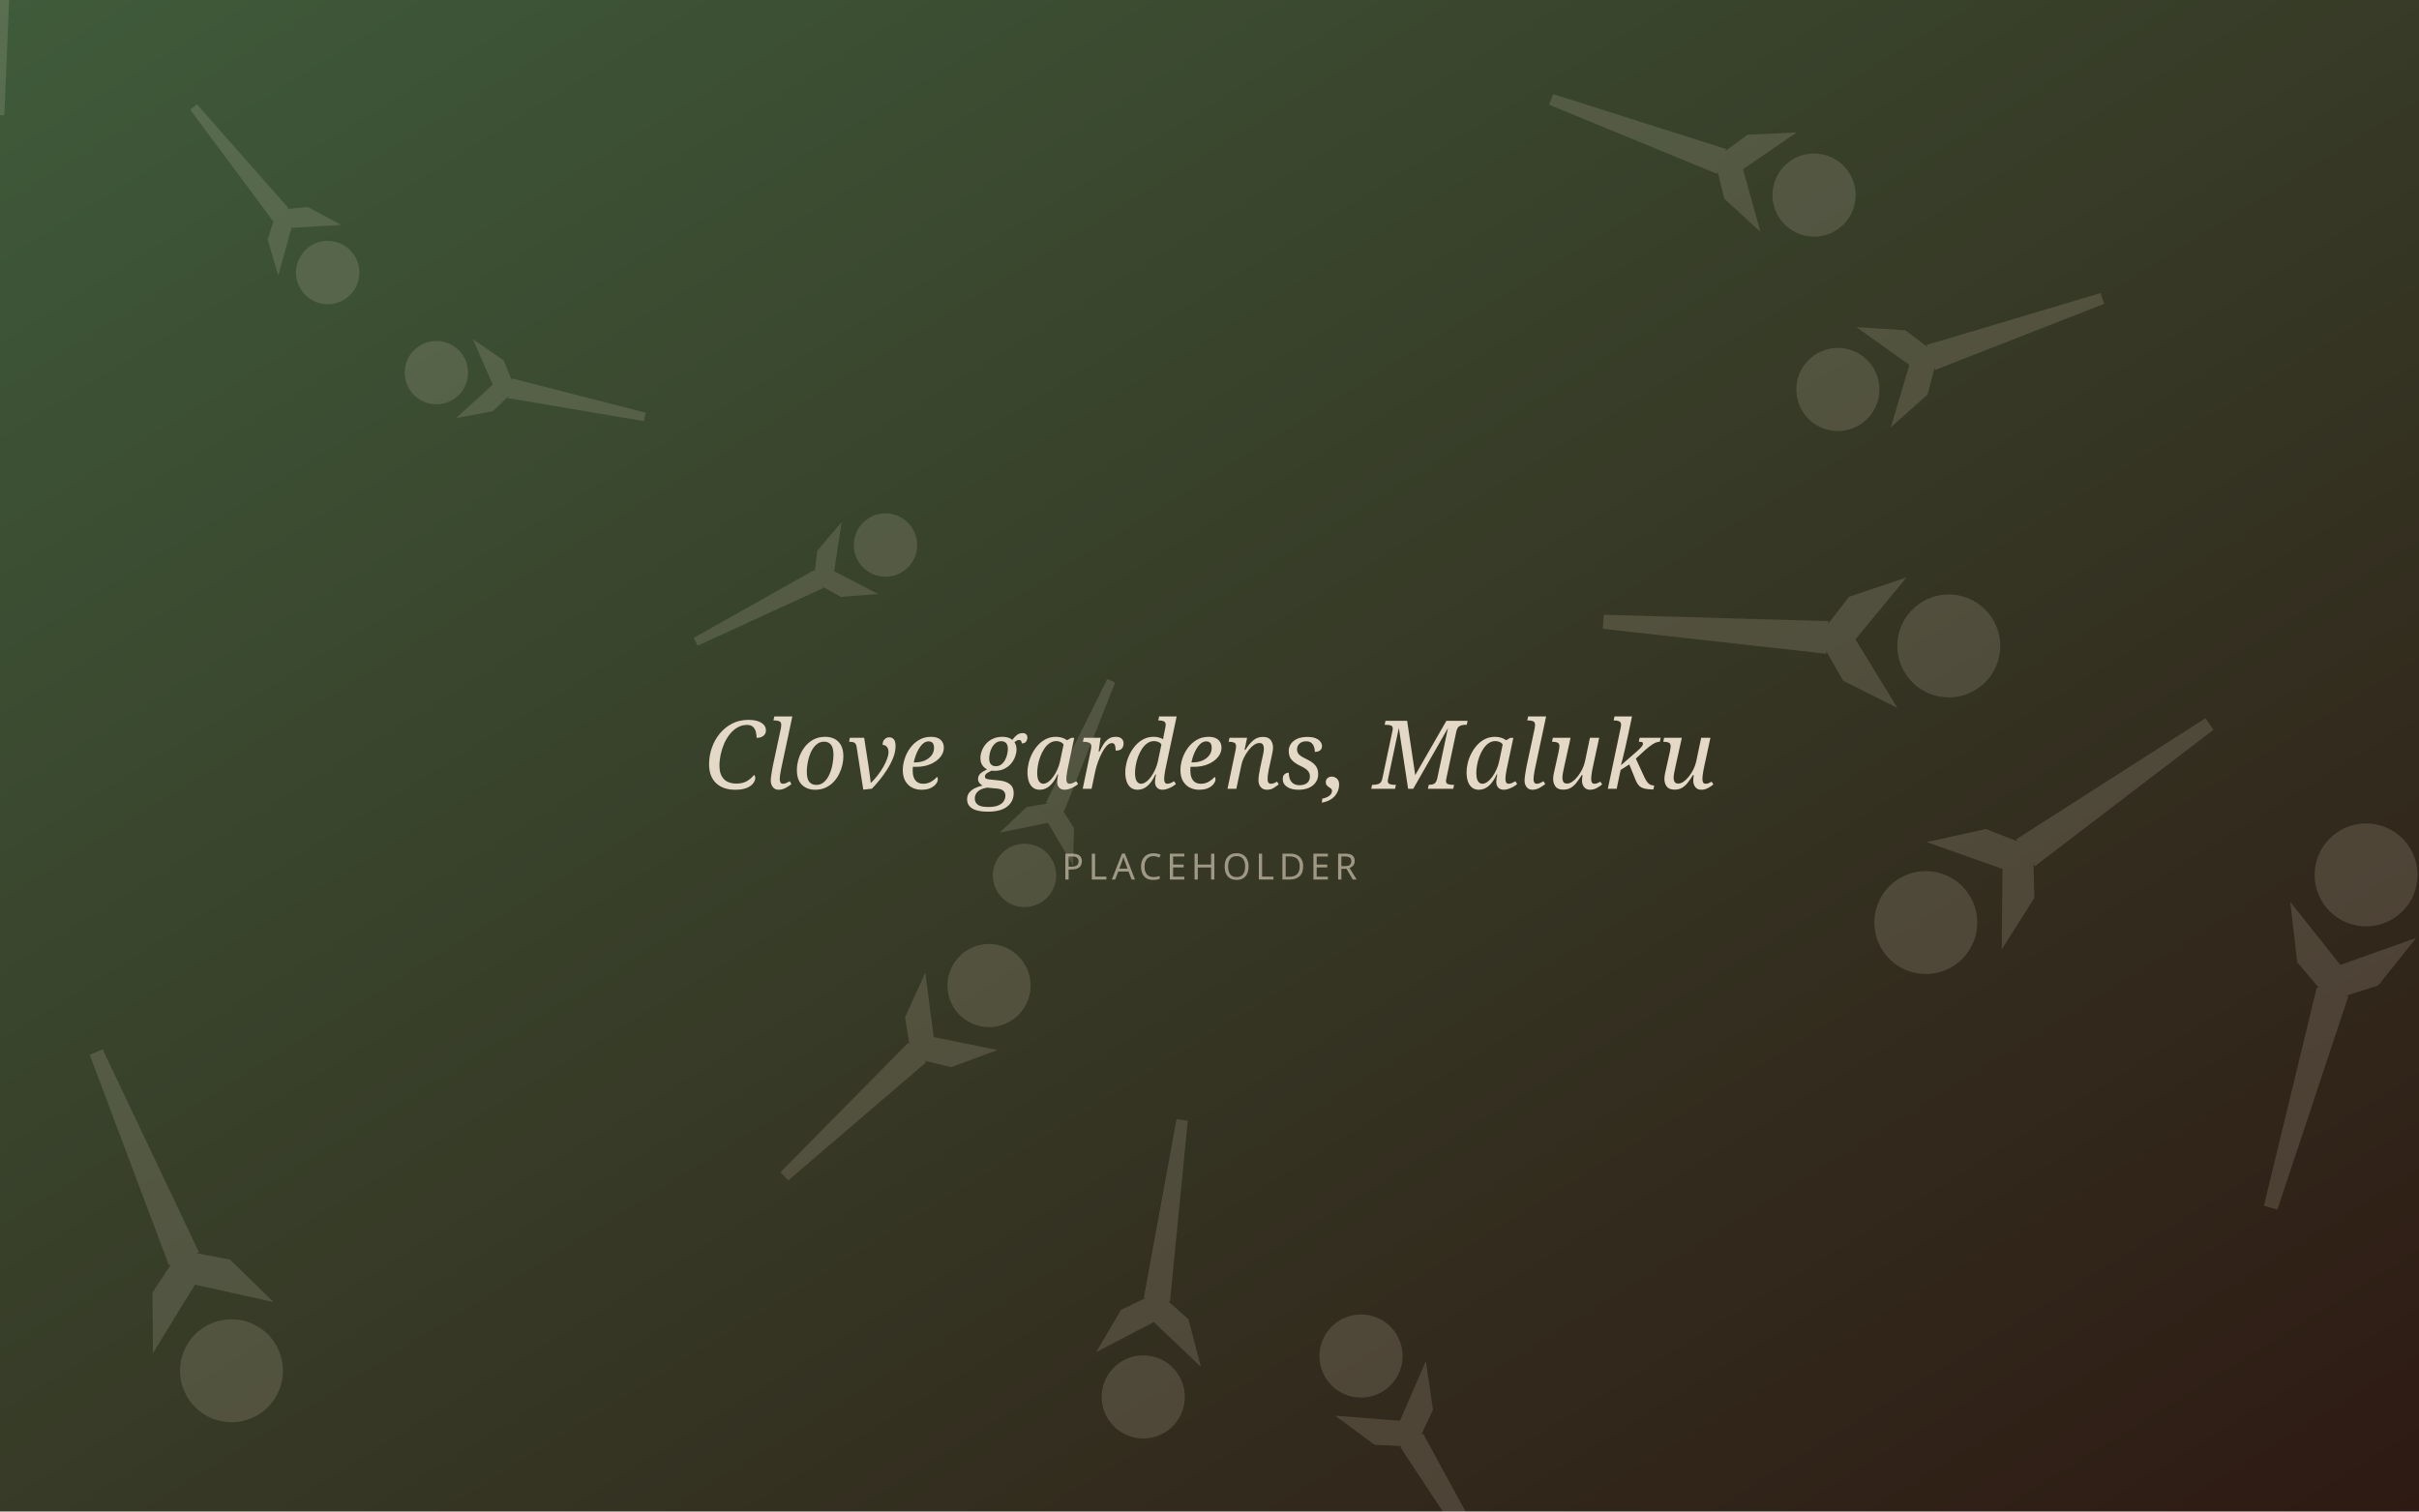
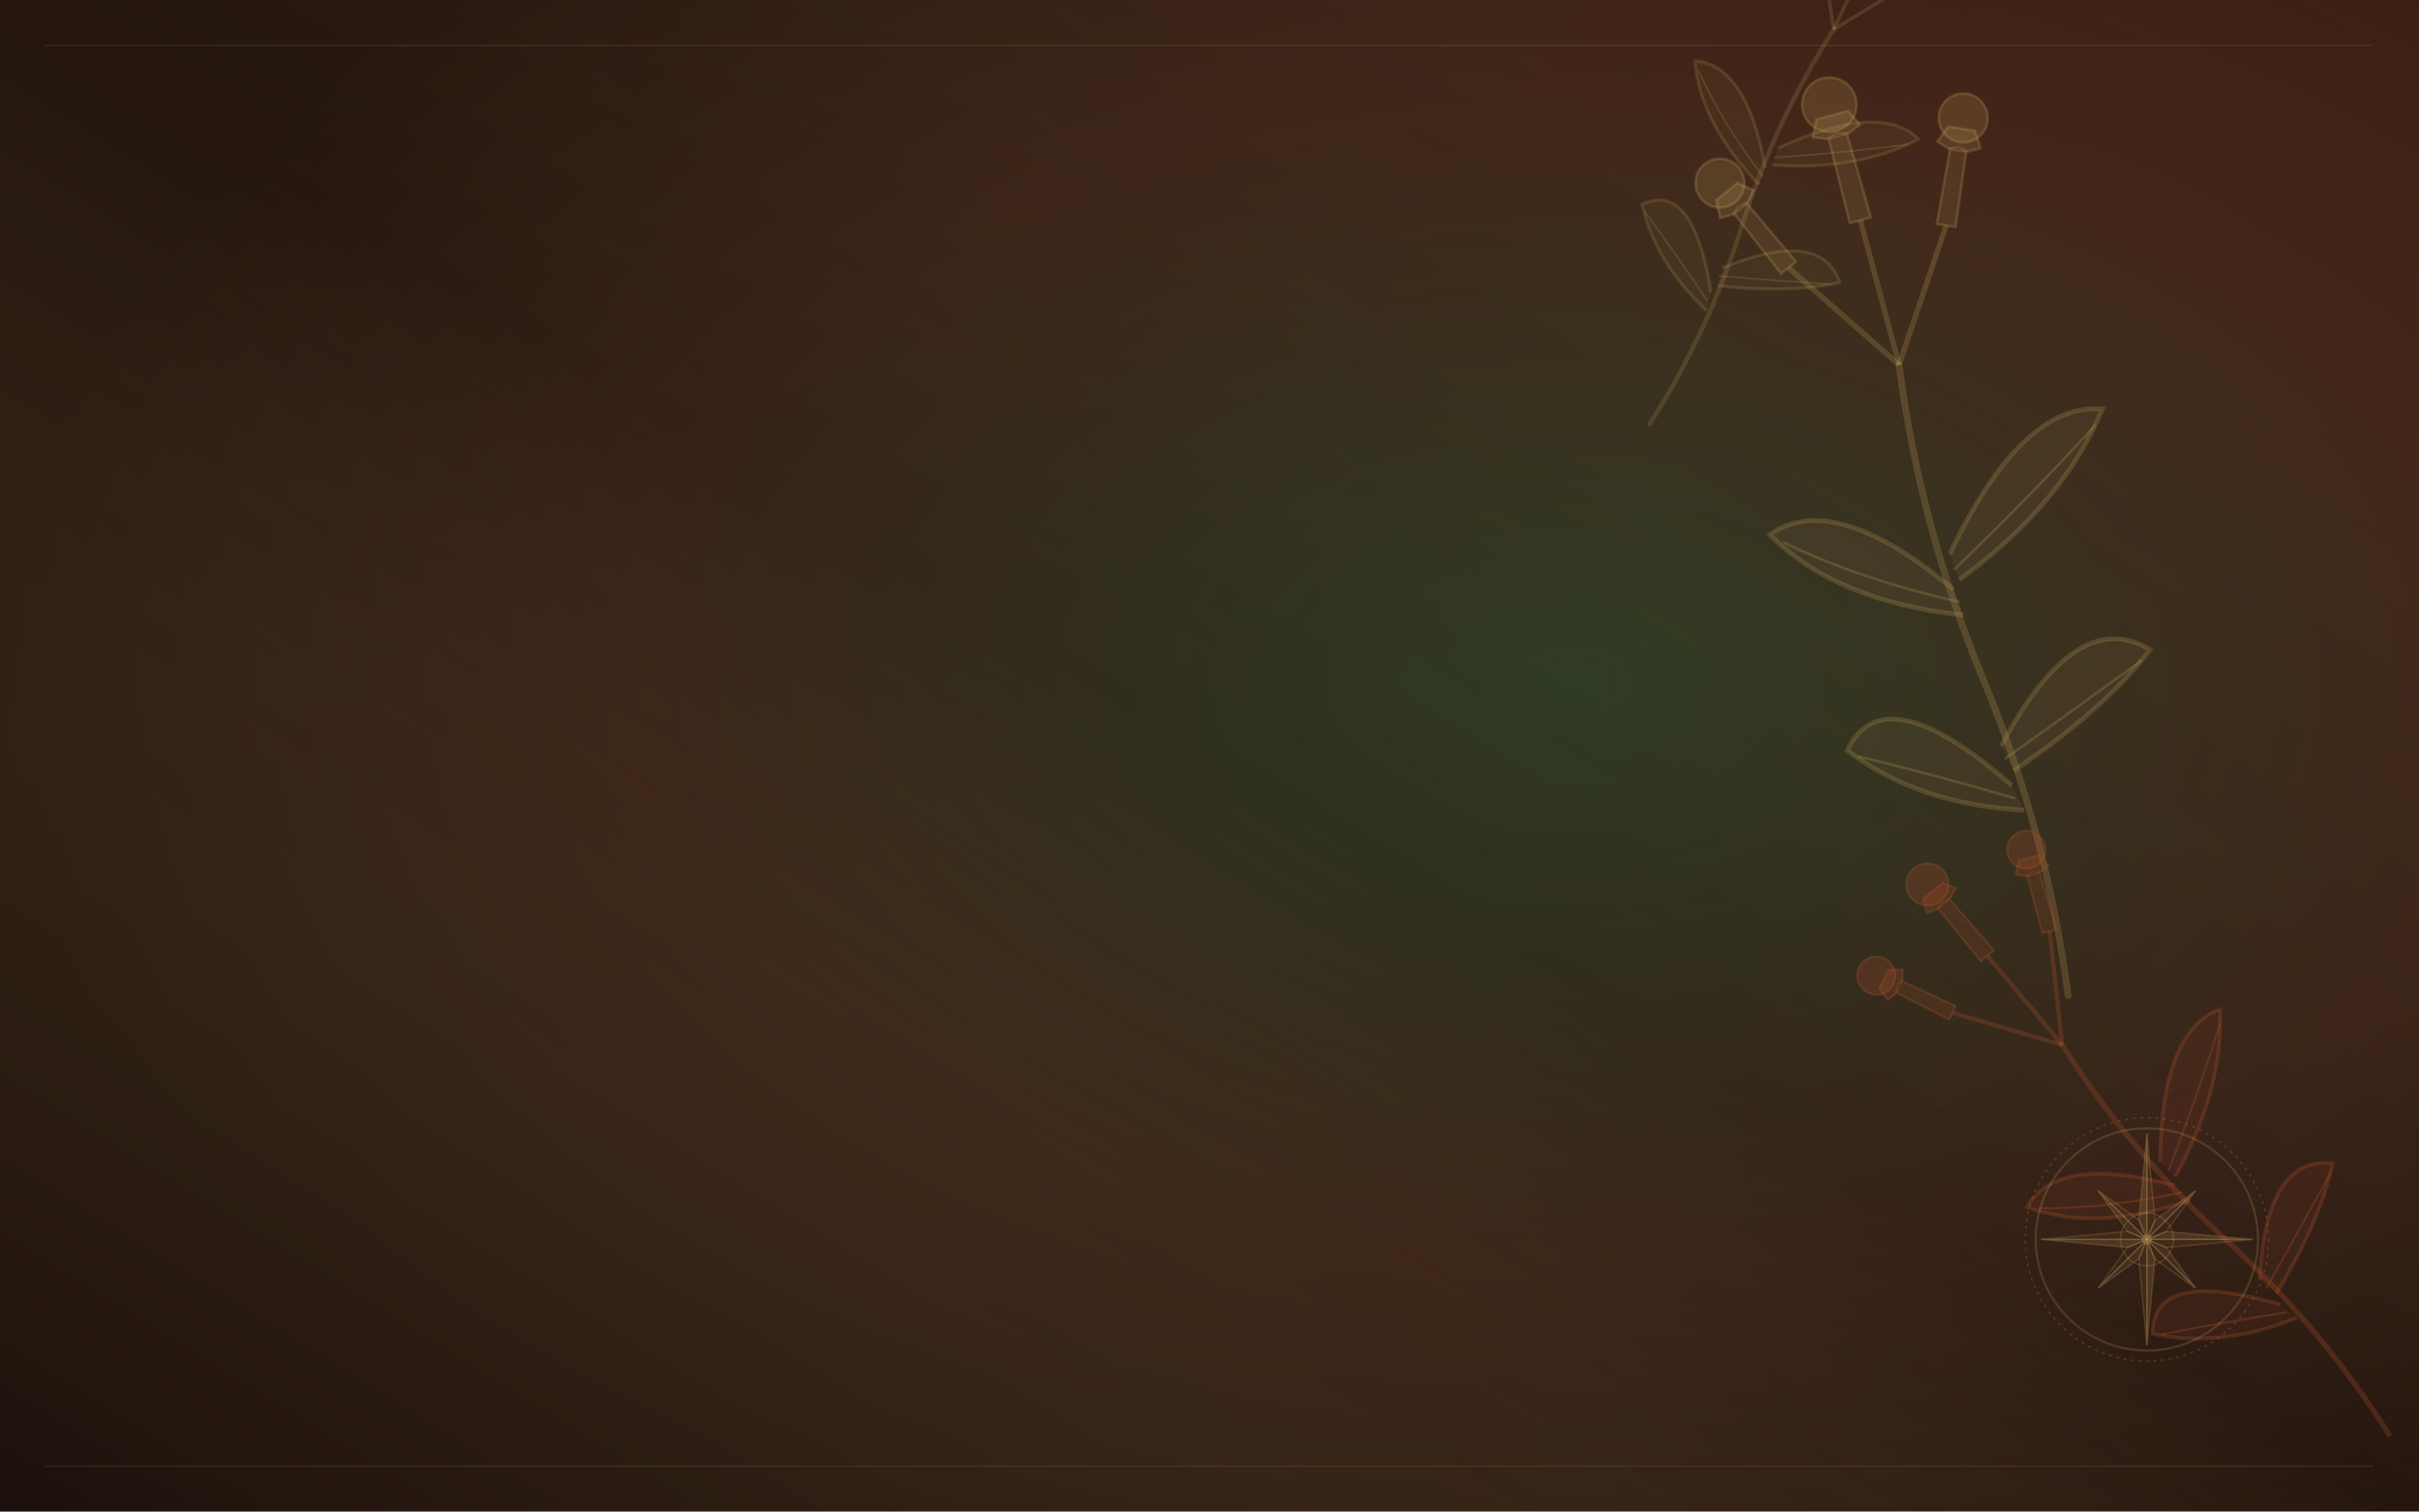
<svg xmlns="http://www.w3.org/2000/svg" width="1600" height="1000" viewBox="0 0 1600 1000">
  <defs>
-     <linearGradient id="g" x1="0" y1="0" x2="1" y2="1">
-       <stop offset="0" stop-color="#3F5B3A" />
-       <stop offset="1" stop-color="#2E1A13" />
+     <radialGradient id="vignette" cx="65%" cy="45%" r="65%">
+       <stop offset="0%" stop-color="#233320" />
+       <stop offset="60%" stop-color="#2E1A13" />
+       <stop offset="100%" stop-color="#1B0F0B" />
+     </radialGradient>
+     <linearGradient id="warmLight" x1="1" y1="0" x2="0" y2="1">
+       <stop offset="0%" stop-color="#AD4F2B" stop-opacity="0.2" />
+       <stop offset="50%" stop-color="#C9A45C" stop-opacity="0.05" />
+       <stop offset="100%" stop-color="#1B0F0B" stop-opacity="0.4" />
    </linearGradient>
  </defs>
-   <rect width="1600" height="1000" fill="url(#g)" />
-   <g transform="translate(0 0) rotate(0) scale(1.904762)" fill="#E4D9C6" opacity="0.16">
-     <circle cx="0" cy="-34" r="11" />
-     <path d="M-14 -24 L0 -14 L14 -24 L9 -12 L0 -6 L-9 -12 Z" />
-     <path d="M-3.5 -8 L3.5 -8 L1.5 40 L-1.5 40 Z" />
+   <rect width="1600" height="1000" fill="url(#vignette)" />
+   <rect width="1600" height="1000" fill="url(#warmLight)" />
+   <g transform="translate(1312, 450)">
+     <g transform="translate(0 0) rotate(-15) scale(1.8)" stroke="#C9A45C" stroke-opacity="0.22" fill="none">
+       <path d="M 0 120 Q 8 60 0 0 Q -8 -60 0 -120" stroke-width="2.5" stroke-linecap="round" />
+       <path d="M 2 50 Q -35 38 -55 12 Q -35 -12 0 40" stroke-width="1.75" fill="#C9A45C" fill-opacity="0.077" />
+       <path d="M 0 45 Q -28 28 -52 15" stroke-width="1" />
+       <path d="M 2 35 Q 40 22 62 5 Q 40 -18 0 25" stroke-width="1.75" fill="#C9A45C" fill-opacity="0.077" />
+       <path d="M 0 30 Q 32 18 58 8" stroke-width="1" />
+       <path d="M -1 -25 Q -45 -42 -62 -72 Q -35 -82 -2 -35" stroke-width="1.75" fill="#C9A45C" fill-opacity="0.077" />
+       <path d="M -1 -30 Q -35 -48 -58 -68" stroke-width="1" />
+       <path d="M 1 -38 Q 45 -55 68 -85 Q 40 -95 0 -48" stroke-width="1.75" fill="#C9A45C" fill-opacity="0.077" />
+       <path d="M 0 -42 Q 36 -62 64 -80" stroke-width="1" />
+       <path d="M 0 -120 L -30 -165" stroke-width="2" />
+       <path d="M 0 -120 L 0 -175" stroke-width="2" />
+       <path d="M 0 -120 L 30 -165" stroke-width="2" />
+       <g transform="translate(-30, -165) rotate(-24)">
+         <path d="M -3.5 0 L 3.5 0 L 3 -28 L -3 -28 Z" fill="#C9A45C" fill-opacity="0.132" stroke-width="1" />
+         <path d="M -8 -30 L -3.5 -28 L 0 -29 L 3.5 -28 L 8 -30 L 5 -36 L -5 -36 Z" fill="#C9A45C" fill-opacity="0.176" />
+         <circle cx="0" cy="-40" r="9" fill="#C9A45C" fill-opacity="0.187" stroke-width="1" />
+       </g>
+       <g transform="translate(0, -175)">
+         <path d="M -4 0 L 4 0 L 3.5 -32 L -3.5 -32 Z" fill="#C9A45C" fill-opacity="0.132" stroke-width="1" />
+         <path d="M -9 -34 L -4 -32 L 0 -33 L 4 -32 L 9 -34 L 6 -40 L -6 -40 Z" fill="#C9A45C" fill-opacity="0.176" />
+         <circle cx="0" cy="-44" r="10" fill="#C9A45C" fill-opacity="0.187" stroke-width="1" />
+       </g>
+       <g transform="translate(30, -165) rotate(24)">
+         <path d="M -3.5 0 L 3.5 0 L 3 -28 L -3 -28 Z" fill="#C9A45C" fill-opacity="0.132" stroke-width="1" />
+         <path d="M -8 -30 L -3.5 -28 L 0 -29 L 3.5 -28 L 8 -30 L 5 -36 L -5 -36 Z" fill="#C9A45C" fill-opacity="0.176" />
+         <circle cx="0" cy="-40" r="9" fill="#C9A45C" fill-opacity="0.187" stroke-width="1" />
+       </g>
+     </g>
  </g>
-   <g transform="translate(592 710) rotate(47) scale(2.5)" fill="#E4D9C6" opacity="0.16">
-     <circle cx="0" cy="-34" r="11" />
-     <path d="M-14 -24 L0 -14 L14 -24 L9 -12 L0 -6 L-9 -12 Z" />
-     <path d="M-3.5 -8 L3.5 -8 L1.5 40 L-1.5 40 Z" />
+   <g transform="translate(1472, 820)">
+     <g transform="translate(0 0) rotate(-40) scale(1.4)" stroke="#AD4F2B" stroke-opacity="0.28" fill="none">
+       <path d="M 0 120 Q 8 60 0 0 Q -8 -60 0 -120" stroke-width="2.5" stroke-linecap="round" />
+       <path d="M 2 50 Q -35 38 -55 12 Q -35 -12 0 40" stroke-width="1.75" fill="#AD4F2B" fill-opacity="0.098" />
+       <path d="M 0 45 Q -28 28 -52 15" stroke-width="1" />
+       <path d="M 2 35 Q 40 22 62 5 Q 40 -18 0 25" stroke-width="1.75" fill="#AD4F2B" fill-opacity="0.098" />
+       <path d="M 0 30 Q 32 18 58 8" stroke-width="1" />
+       <path d="M -1 -25 Q -45 -42 -62 -72 Q -35 -82 -2 -35" stroke-width="1.75" fill="#AD4F2B" fill-opacity="0.098" />
+       <path d="M -1 -30 Q -35 -48 -58 -68" stroke-width="1" />
+       <path d="M 1 -38 Q 45 -55 68 -85 Q 40 -95 0 -48" stroke-width="1.75" fill="#AD4F2B" fill-opacity="0.098" />
+       <path d="M 0 -42 Q 36 -62 64 -80" stroke-width="1" />
+       <path d="M 0 -120 L -30 -165" stroke-width="2" />
+       <path d="M 0 -120 L 0 -175" stroke-width="2" />
+       <path d="M 0 -120 L 30 -165" stroke-width="2" />
+       <g transform="translate(-30, -165) rotate(-24)">
+         <path d="M -3.5 0 L 3.5 0 L 3 -28 L -3 -28 Z" fill="#AD4F2B" fill-opacity="0.168" stroke-width="1" />
+         <path d="M -8 -30 L -3.5 -28 L 0 -29 L 3.5 -28 L 8 -30 L 5 -36 L -5 -36 Z" fill="#AD4F2B" fill-opacity="0.224" />
+         <circle cx="0" cy="-40" r="9" fill="#AD4F2B" fill-opacity="0.238" stroke-width="1" />
+       </g>
+       <g transform="translate(0, -175)">
+         <path d="M -4 0 L 4 0 L 3.5 -32 L -3.5 -32 Z" fill="#AD4F2B" fill-opacity="0.168" stroke-width="1" />
+         <path d="M -9 -34 L -4 -32 L 0 -33 L 4 -32 L 9 -34 L 6 -40 L -6 -40 Z" fill="#AD4F2B" fill-opacity="0.224" />
+         <circle cx="0" cy="-44" r="10" fill="#AD4F2B" fill-opacity="0.238" stroke-width="1" />
+       </g>
+       <g transform="translate(30, -165) rotate(24)">
+         <path d="M -3.5 0 L 3.5 0 L 3 -28 L -3 -28 Z" fill="#AD4F2B" fill-opacity="0.168" stroke-width="1" />
+         <path d="M -8 -30 L -3.5 -28 L 0 -29 L 3.5 -28 L 8 -30 L 5 -36 L -5 -36 Z" fill="#AD4F2B" fill-opacity="0.224" />
+         <circle cx="0" cy="-40" r="9" fill="#AD4F2B" fill-opacity="0.238" stroke-width="1" />
+       </g>
+     </g>
  </g>
-   <g transform="translate(1184 420) rotate(94) scale(3.095238)" fill="#E4D9C6" opacity="0.16">
-     <circle cx="0" cy="-34" r="11" />
-     <path d="M-14 -24 L0 -14 L14 -24 L9 -12 L0 -6 L-9 -12 Z" />
-     <path d="M-3.5 -8 L3.5 -8 L1.5 40 L-1.5 40 Z" />
+   <g transform="translate(1152, 150)">
+     <g transform="translate(0 0) rotate(25) scale(1.2)" stroke="#C9A45C" stroke-opacity="0.18" fill="none">
+       <path d="M 0 120 Q 8 60 0 0 Q -8 -60 0 -120" stroke-width="2.5" stroke-linecap="round" />
+       <path d="M 2 50 Q -35 38 -55 12 Q -35 -12 0 40" stroke-width="1.75" fill="#C9A45C" fill-opacity="0.063" />
+       <path d="M 0 45 Q -28 28 -52 15" stroke-width="1" />
+       <path d="M 2 35 Q 40 22 62 5 Q 40 -18 0 25" stroke-width="1.75" fill="#C9A45C" fill-opacity="0.063" />
+       <path d="M 0 30 Q 32 18 58 8" stroke-width="1" />
+       <path d="M -1 -25 Q -45 -42 -62 -72 Q -35 -82 -2 -35" stroke-width="1.75" fill="#C9A45C" fill-opacity="0.063" />
+       <path d="M -1 -30 Q -35 -48 -58 -68" stroke-width="1" />
+       <path d="M 1 -38 Q 45 -55 68 -85 Q 40 -95 0 -48" stroke-width="1.75" fill="#C9A45C" fill-opacity="0.063" />
+       <path d="M 0 -42 Q 36 -62 64 -80" stroke-width="1" />
+       <path d="M 0 -120 L -30 -165" stroke-width="2" />
+       <path d="M 0 -120 L 0 -175" stroke-width="2" />
+       <path d="M 0 -120 L 30 -165" stroke-width="2" />
+       <g transform="translate(-30, -165) rotate(-24)">
+         <path d="M -3.5 0 L 3.5 0 L 3 -28 L -3 -28 Z" fill="#C9A45C" fill-opacity="0.108" stroke-width="1" />
+         <path d="M -8 -30 L -3.5 -28 L 0 -29 L 3.5 -28 L 8 -30 L 5 -36 L -5 -36 Z" fill="#C9A45C" fill-opacity="0.144" />
+         <circle cx="0" cy="-40" r="9" fill="#C9A45C" fill-opacity="0.153" stroke-width="1" />
+       </g>
+       <g transform="translate(0, -175)">
+         <path d="M -4 0 L 4 0 L 3.5 -32 L -3.5 -32 Z" fill="#C9A45C" fill-opacity="0.108" stroke-width="1" />
+         <path d="M -9 -34 L -4 -32 L 0 -33 L 4 -32 L 9 -34 L 6 -40 L -6 -40 Z" fill="#C9A45C" fill-opacity="0.144" />
+         <circle cx="0" cy="-44" r="10" fill="#C9A45C" fill-opacity="0.153" stroke-width="1" />
+       </g>
+       <g transform="translate(30, -165) rotate(24)">
+         <path d="M -3.5 0 L 3.5 0 L 3 -28 L -3 -28 Z" fill="#C9A45C" fill-opacity="0.108" stroke-width="1" />
+         <path d="M -8 -30 L -3.5 -28 L 0 -29 L 3.5 -28 L 8 -30 L 5 -36 L -5 -36 Z" fill="#C9A45C" fill-opacity="0.144" />
+         <circle cx="0" cy="-40" r="9" fill="#C9A45C" fill-opacity="0.153" stroke-width="1" />
+       </g>
+     </g>
  </g>
-   <g transform="translate(176 130) rotate(141) scale(1.904762)" fill="#E4D9C6" opacity="0.16">
-     <circle cx="0" cy="-34" r="11" />
-     <path d="M-14 -24 L0 -14 L14 -24 L9 -12 L0 -6 L-9 -12 Z" />
-     <path d="M-3.5 -8 L3.5 -8 L1.5 40 L-1.5 40 Z" />
+   <g stroke="#C9A45C" stroke-opacity="0.2">
+     <circle cx="1420" cy="820" r="80.5" fill="none" stroke-width="1" stroke-dasharray="2,3" />
+     <circle cx="1420" cy="820" r="73.5" fill="none" stroke-width="1.5" />
+     <circle cx="1420" cy="820" r="17.5" fill="none" stroke-width="1" />
+     <polygon points="1420,820 1420,750 1414.642,807.066" fill="#C9A45C" fill-opacity="0.18" />
+     <polygon points="1420,820 1420,750 1425.358,807.066" fill="#C9A45C" fill-opacity="0.08" />
+     <polygon points="1420,820 1452.173,787.827 1425.358,807.066" fill="#C9A45C" fill-opacity="0.12" />
+     <polygon points="1420,820 1452.173,787.827 1432.934,814.642" fill="#C9A45C" fill-opacity="0.04" />
+     <polygon points="1420,820 1490,820 1432.934,814.642" fill="#C9A45C" fill-opacity="0.18" />
+     <polygon points="1420,820 1490,820 1432.934,825.358" fill="#C9A45C" fill-opacity="0.08" />
+     <polygon points="1420,820 1452.173,852.173 1432.934,825.358" fill="#C9A45C" fill-opacity="0.12" />
+     <polygon points="1420,820 1452.173,852.173 1425.358,832.934" fill="#C9A45C" fill-opacity="0.04" />
+     <polygon points="1420,820 1420,890 1425.358,832.934" fill="#C9A45C" fill-opacity="0.18" />
+     <polygon points="1420,820 1420,890 1414.642,832.934" fill="#C9A45C" fill-opacity="0.08" />
+     <polygon points="1420,820 1387.827,852.173 1414.642,832.934" fill="#C9A45C" fill-opacity="0.12" />
+     <polygon points="1420,820 1387.827,852.173 1407.066,825.358" fill="#C9A45C" fill-opacity="0.04" />
+     <polygon points="1420,820 1350,820 1407.066,825.358" fill="#C9A45C" fill-opacity="0.18" />
+     <polygon points="1420,820 1350,820 1407.066,814.642" fill="#C9A45C" fill-opacity="0.08" />
+     <polygon points="1420,820 1387.827,787.827 1407.066,814.642" fill="#C9A45C" fill-opacity="0.12" />
+     <polygon points="1420,820 1387.827,787.827 1414.642,807.066" fill="#C9A45C" fill-opacity="0.04" />
+     <circle cx="1420" cy="820" r="3" fill="#C9A45C" fill-opacity="0.2" />
  </g>
-   <g transform="translate(768 840) rotate(188) scale(2.5)" fill="#E4D9C6" opacity="0.16">
-     <circle cx="0" cy="-34" r="11" />
-     <path d="M-14 -24 L0 -14 L14 -24 L9 -12 L0 -6 L-9 -12 Z" />
-     <path d="M-3.5 -8 L3.5 -8 L1.5 40 L-1.5 40 Z" />
-   </g>
-   <g transform="translate(1360 550) rotate(235) scale(3.095238)" fill="#E4D9C6" opacity="0.16">
-     <circle cx="0" cy="-34" r="11" />
-     <path d="M-14 -24 L0 -14 L14 -24 L9 -12 L0 -6 L-9 -12 Z" />
-     <path d="M-3.5 -8 L3.5 -8 L1.5 40 L-1.5 40 Z" />
-   </g>
-   <g transform="translate(352 260) rotate(282) scale(1.904762)" fill="#E4D9C6" opacity="0.16">
-     <circle cx="0" cy="-34" r="11" />
-     <path d="M-14 -24 L0 -14 L14 -24 L9 -12 L0 -6 L-9 -12 Z" />
-     <path d="M-3.5 -8 L3.5 -8 L1.5 40 L-1.5 40 Z" />
-   </g>
-   <g transform="translate(944 970) rotate(329) scale(2.5)" fill="#E4D9C6" opacity="0.16">
-     <circle cx="0" cy="-34" r="11" />
-     <path d="M-14 -24 L0 -14 L14 -24 L9 -12 L0 -6 L-9 -12 Z" />
-     <path d="M-3.5 -8 L3.5 -8 L1.5 40 L-1.5 40 Z" />
-   </g>
-   <g transform="translate(1536 680) rotate(16) scale(3.095238)" fill="#E4D9C6" opacity="0.16">
-     <circle cx="0" cy="-34" r="11" />
-     <path d="M-14 -24 L0 -14 L14 -24 L9 -12 L0 -6 L-9 -12 Z" />
-     <path d="M-3.5 -8 L3.5 -8 L1.5 40 L-1.5 40 Z" />
-   </g>
-   <g transform="translate(528 390) rotate(63) scale(1.904762)" fill="#E4D9C6" opacity="0.16">
-     <circle cx="0" cy="-34" r="11" />
-     <path d="M-14 -24 L0 -14 L14 -24 L9 -12 L0 -6 L-9 -12 Z" />
-     <path d="M-3.5 -8 L3.5 -8 L1.5 40 L-1.5 40 Z" />
-   </g>
-   <g transform="translate(1120 100) rotate(110) scale(2.5)" fill="#E4D9C6" opacity="0.16">
-     <circle cx="0" cy="-34" r="11" />
-     <path d="M-14 -24 L0 -14 L14 -24 L9 -12 L0 -6 L-9 -12 Z" />
-     <path d="M-3.5 -8 L3.5 -8 L1.5 40 L-1.5 40 Z" />
-   </g>
-   <g transform="translate(112 810) rotate(157) scale(3.095238)" fill="#E4D9C6" opacity="0.16">
-     <circle cx="0" cy="-34" r="11" />
-     <path d="M-14 -24 L0 -14 L14 -24 L9 -12 L0 -6 L-9 -12 Z" />
-     <path d="M-3.5 -8 L3.5 -8 L1.5 40 L-1.5 40 Z" />
-   </g>
-   <g transform="translate(704 520) rotate(204) scale(1.904762)" fill="#E4D9C6" opacity="0.16">
-     <circle cx="0" cy="-34" r="11" />
-     <path d="M-14 -24 L0 -14 L14 -24 L9 -12 L0 -6 L-9 -12 Z" />
-     <path d="M-3.5 -8 L3.5 -8 L1.5 40 L-1.5 40 Z" />
-   </g>
-   <g transform="translate(1296 230) rotate(251) scale(2.5)" fill="#E4D9C6" opacity="0.16">
-     <circle cx="0" cy="-34" r="11" />
-     <path d="M-14 -24 L0 -14 L14 -24 L9 -12 L0 -6 L-9 -12 Z" />
-     <path d="M-3.5 -8 L3.5 -8 L1.5 40 L-1.5 40 Z" />
-   </g>
-   <text x="50%" y="50%" text-anchor="middle" dominant-baseline="middle" fill="#E4D9C6" font-family="Georgia, serif" font-size="63" font-style="italic">Clove gardens, Maluku</text>
-   <text x="50%" y="581.9" text-anchor="middle" fill="#E4D9C6" fill-opacity="0.6" font-family="system-ui, sans-serif" font-size="24" letter-spacing="3">PLACEHOLDER</text>
+   <line x1="30" y1="30" x2="1570" y2="30" stroke="#C9A45C" stroke-opacity="0.12" stroke-width="1" />
+   <line x1="30" y1="970" x2="1570" y2="970" stroke="#C9A45C" stroke-opacity="0.12" stroke-width="1" />
</svg>
